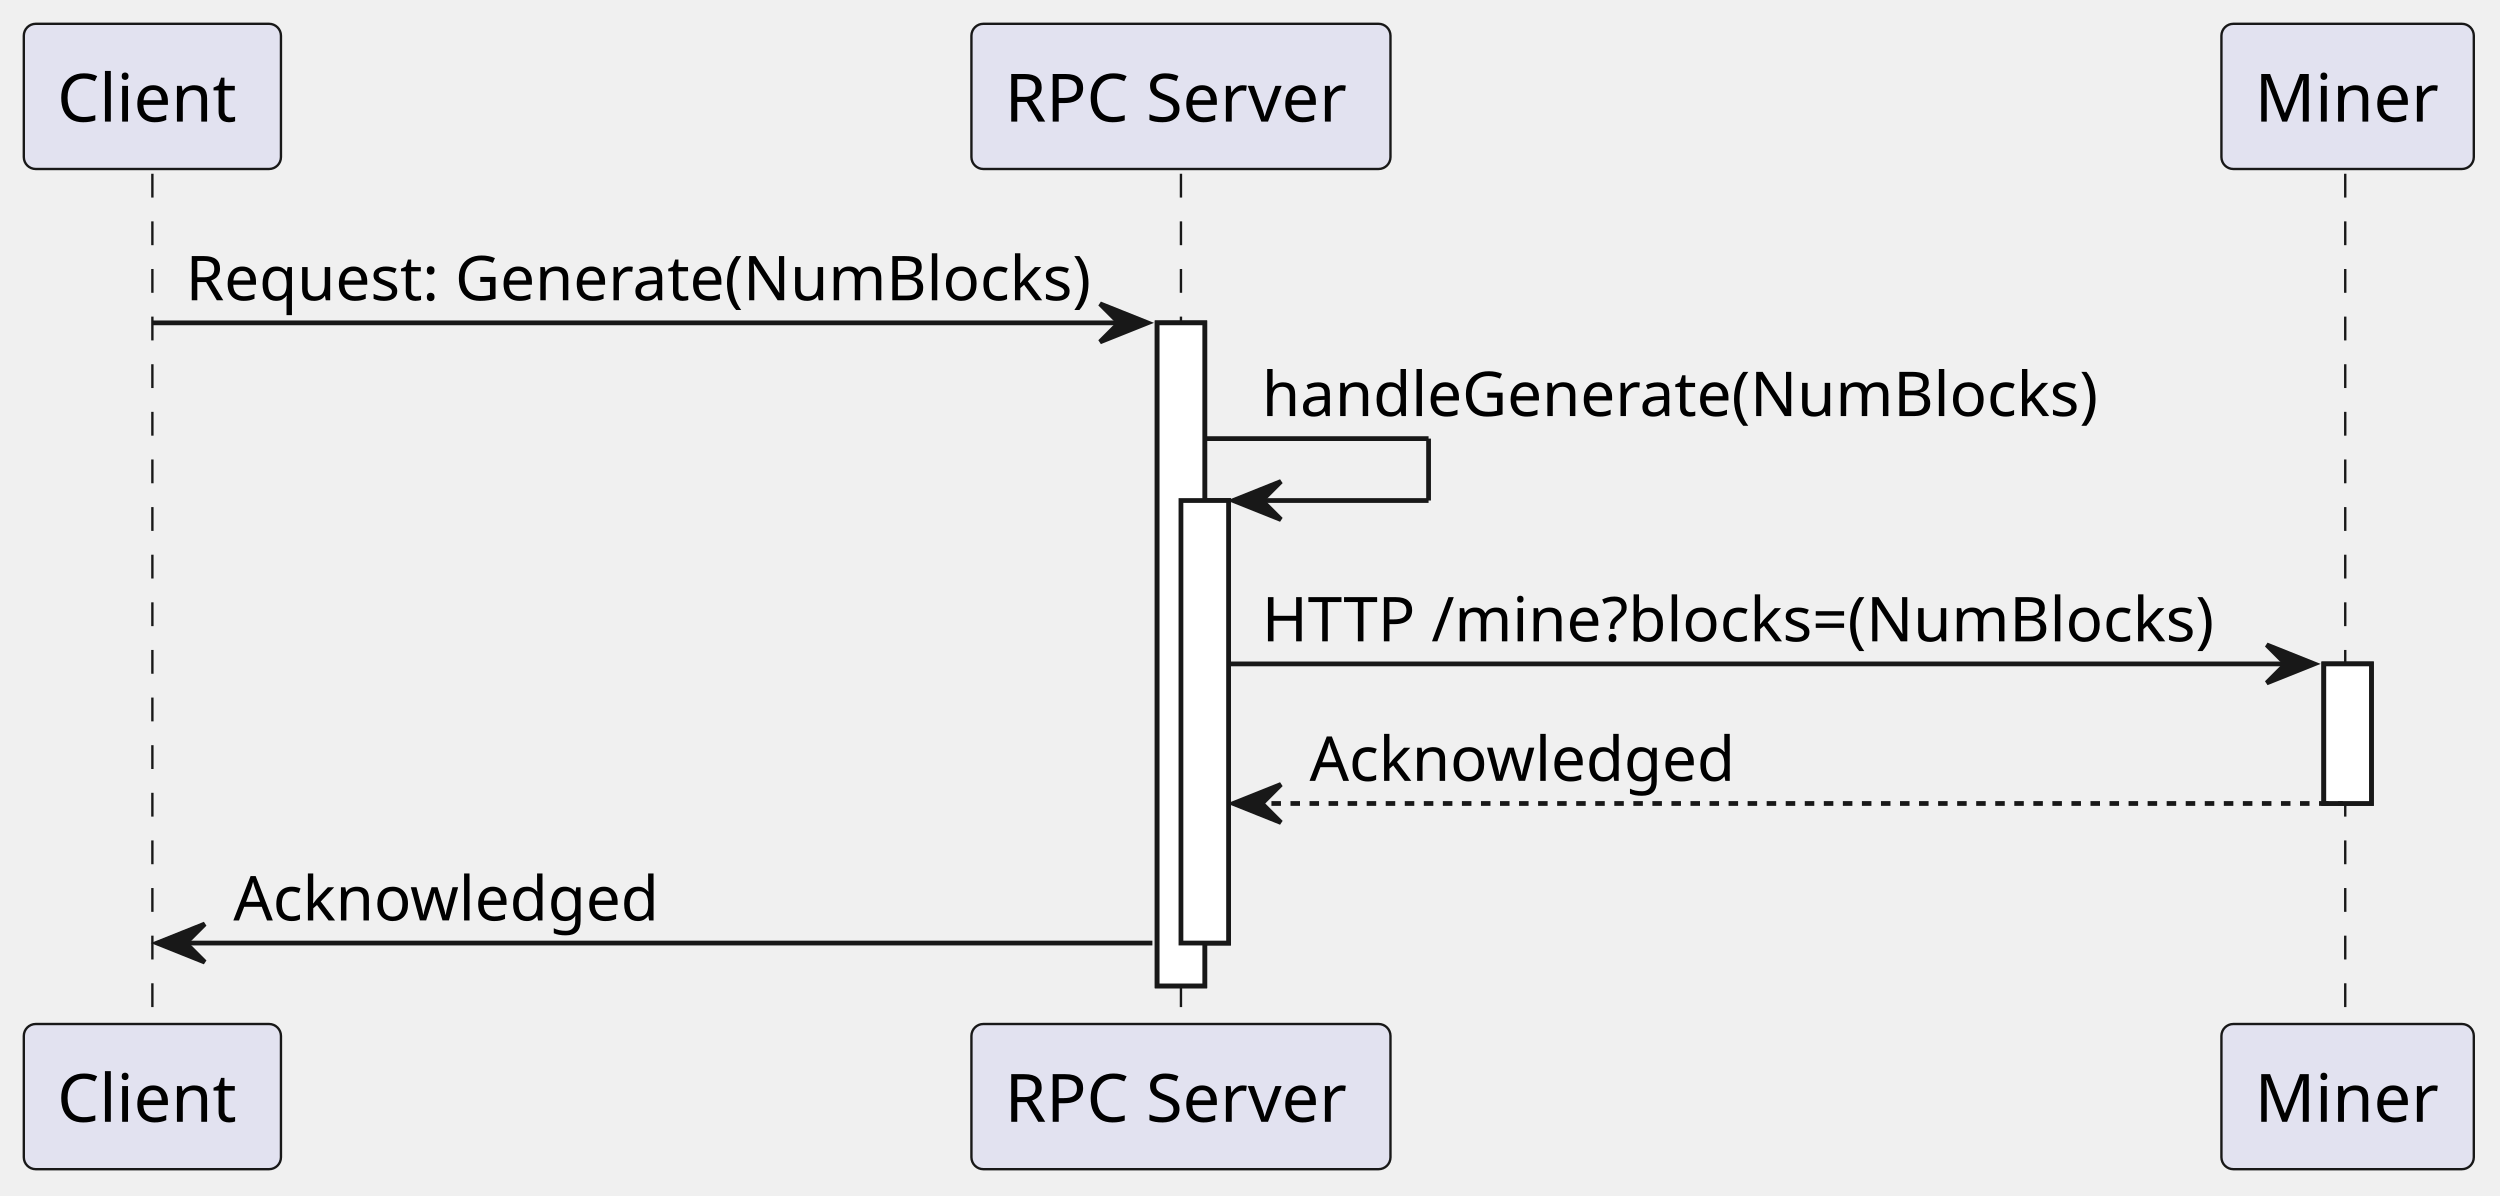
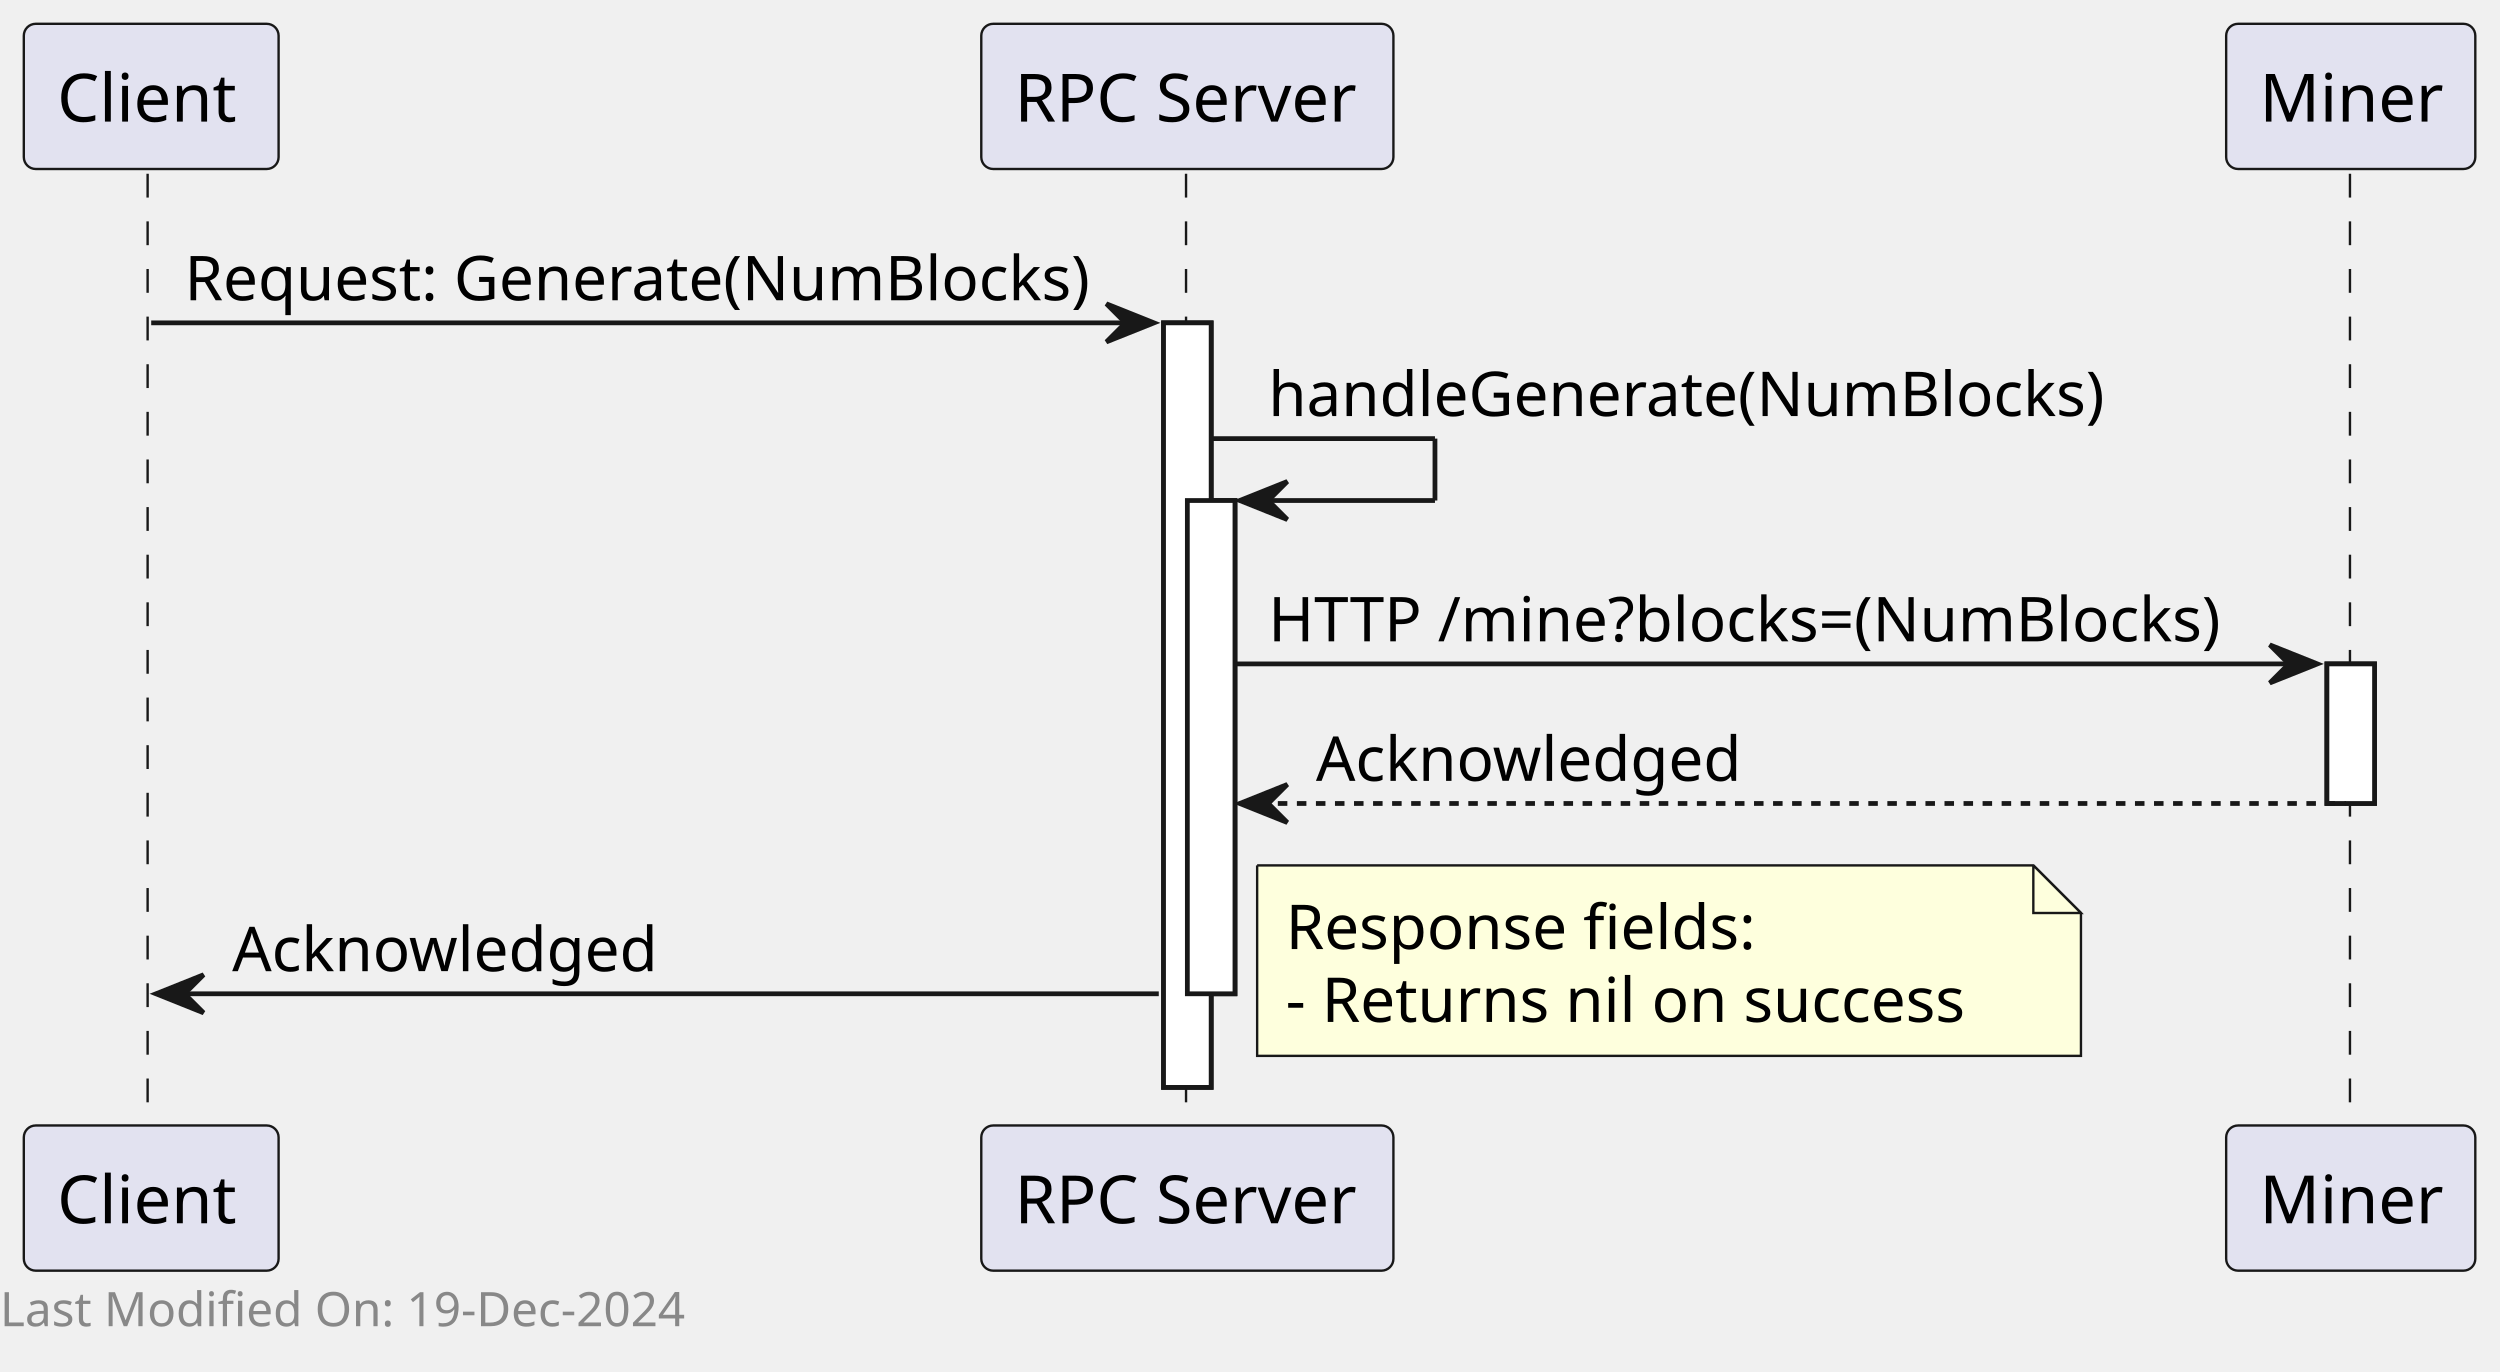
- <svg xmlns="http://www.w3.org/2000/svg" contentStyleType="text/css" height="251px" preserveAspectRatio="none" style="width:525px;height:251px;background:#FFFFFF;" version="1.1" viewBox="0 0 525 251" width="525px" zoomAndPan="magnify">
+ <svg xmlns="http://www.w3.org/2000/svg" contentStyleType="text/css" height="288px" preserveAspectRatio="none" style="width:525px;height:288px;background:#FFFFFF;" version="1.1" viewBox="0 0 525 288" width="525px" zoomAndPan="magnify">
  <defs />
  <g>
-     <rect fill="#FFFFFF" height="139.242" style="stroke:#181818;stroke-width:1.0;" width="10" x="243" y="67.799" />
-     <rect fill="#FFFFFF" height="92.932" style="stroke:#181818;stroke-width:1.0;" width="10" x="248" y="105.109" />
-     <rect fill="#FFFFFF" height="29.311" style="stroke:#181818;stroke-width:1.0;" width="10" x="488" y="139.42" />
-     <line style="stroke:#181818;stroke-width:0.5;stroke-dasharray:5.0,5.0;" x1="32" x2="32" y1="36.488" y2="216.041" />
-     <line style="stroke:#181818;stroke-width:0.5;stroke-dasharray:5.0,5.0;" x1="248" x2="248" y1="36.488" y2="216.041" />
-     <line style="stroke:#181818;stroke-width:0.5;stroke-dasharray:5.0,5.0;" x1="492.5" x2="492.5" y1="36.488" y2="216.041" />
-     <rect fill="#E2E2F0" height="30.488" rx="2.5" ry="2.5" style="stroke:#181818;stroke-width:0.5;" width="54" x="5" y="5" />
-     <text fill="#000000" font-family="sans-serif" font-size="14" lengthAdjust="spacing" textLength="40" x="12" y="25.535">Client</text>
-     <rect fill="#E2E2F0" height="30.488" rx="2.5" ry="2.5" style="stroke:#181818;stroke-width:0.5;" width="54" x="5" y="215.041" />
-     <text fill="#000000" font-family="sans-serif" font-size="14" lengthAdjust="spacing" textLength="40" x="12" y="235.576">Client</text>
-     <rect fill="#E2E2F0" height="30.488" rx="2.5" ry="2.5" style="stroke:#181818;stroke-width:0.5;" width="88" x="204" y="5" />
-     <text fill="#000000" font-family="sans-serif" font-size="14" lengthAdjust="spacing" textLength="74" x="211" y="25.535">RPC Server</text>
-     <rect fill="#E2E2F0" height="30.488" rx="2.5" ry="2.5" style="stroke:#181818;stroke-width:0.5;" width="88" x="204" y="215.041" />
-     <text fill="#000000" font-family="sans-serif" font-size="14" lengthAdjust="spacing" textLength="74" x="211" y="235.576">RPC Server</text>
-     <rect fill="#E2E2F0" height="30.488" rx="2.5" ry="2.5" style="stroke:#181818;stroke-width:0.5;" width="53" x="466.5" y="5" />
-     <text fill="#000000" font-family="sans-serif" font-size="14" lengthAdjust="spacing" textLength="39" x="473.5" y="25.535">Miner</text>
-     <rect fill="#E2E2F0" height="30.488" rx="2.5" ry="2.5" style="stroke:#181818;stroke-width:0.5;" width="53" x="466.5" y="215.041" />
-     <text fill="#000000" font-family="sans-serif" font-size="14" lengthAdjust="spacing" textLength="39" x="473.5" y="235.576">Miner</text>
-     <rect fill="#FFFFFF" height="139.242" style="stroke:#181818;stroke-width:1.0;" width="10" x="243" y="67.799" />
-     <rect fill="#FFFFFF" height="92.932" style="stroke:#181818;stroke-width:1.0;" width="10" x="248" y="105.109" />
-     <rect fill="#FFFFFF" height="29.311" style="stroke:#181818;stroke-width:1.0;" width="10" x="488" y="139.42" />
-     <polygon fill="#181818" points="231,63.799,241,67.799,231,71.799,235,67.799" style="stroke:#181818;stroke-width:1.0;" />
-     <line style="stroke:#181818;stroke-width:1.0;" x1="32" x2="237" y1="67.799" y2="67.799" />
-     <text fill="#000000" font-family="sans-serif" font-size="13" lengthAdjust="spacing" textLength="192" x="39" y="63.057">Request: Generate(NumBlocks)</text>
-     <line style="stroke:#181818;stroke-width:1.0;" x1="253" x2="300" y1="92.109" y2="92.109" />
-     <line style="stroke:#181818;stroke-width:1.0;" x1="300" x2="300" y1="92.109" y2="105.109" />
-     <line style="stroke:#181818;stroke-width:1.0;" x1="259" x2="300" y1="105.109" y2="105.109" />
-     <polygon fill="#181818" points="269,101.109,259,105.109,269,109.109,265,105.109" style="stroke:#181818;stroke-width:1.0;" />
-     <text fill="#000000" font-family="sans-serif" font-size="13" lengthAdjust="spacing" textLength="176" x="265" y="87.367">handleGenerate(NumBlocks)</text>
-     <polygon fill="#181818" points="476,135.42,486,139.42,476,143.42,480,139.42" style="stroke:#181818;stroke-width:1.0;" />
-     <line style="stroke:#181818;stroke-width:1.0;" x1="258" x2="482" y1="139.42" y2="139.42" />
-     <text fill="#000000" font-family="sans-serif" font-size="13" lengthAdjust="spacing" textLength="211" x="265" y="134.678">HTTP /mine?blocks=(NumBlocks)</text>
-     <polygon fill="#181818" points="269,164.731,259,168.731,269,172.731,265,168.731" style="stroke:#181818;stroke-width:1.0;" />
-     <line style="stroke:#181818;stroke-width:1.0;stroke-dasharray:2.0,2.0;" x1="263" x2="492" y1="168.731" y2="168.731" />
-     <text fill="#000000" font-family="sans-serif" font-size="13" lengthAdjust="spacing" textLength="92" x="275" y="163.988">Acknowledged</text>
-     <polygon fill="#181818" points="43,194.041,33,198.041,43,202.041,39,198.041" style="stroke:#181818;stroke-width:1.0;" />
-     <line style="stroke:#181818;stroke-width:1.0;" x1="37" x2="242" y1="198.041" y2="198.041" />
-     <text fill="#000000" font-family="sans-serif" font-size="13" lengthAdjust="spacing" textLength="92" x="49" y="193.299">Acknowledged</text>
+     <rect fill="#FFFFFF" height="160.553" style="stroke:#181818;stroke-width:1.0;" width="10" x="244.343" y="67.799" />
+     <rect fill="#FFFFFF" height="103.587" style="stroke:#181818;stroke-width:1.0;" width="10" x="249.343" y="105.109" />
+     <rect fill="#FFFFFF" height="29.311" style="stroke:#181818;stroke-width:1.0;" width="10" x="488.654" y="139.42" />
+     <line style="stroke:#181818;stroke-width:0.5;stroke-dasharray:5.0,5.0;" x1="31" x2="31" y1="36.488" y2="237.352" />
+     <line style="stroke:#181818;stroke-width:0.5;stroke-dasharray:5.0,5.0;" x1="249.068" x2="249.068" y1="36.488" y2="237.352" />
+     <line style="stroke:#181818;stroke-width:0.5;stroke-dasharray:5.0,5.0;" x1="493.493" x2="493.493" y1="36.488" y2="237.352" />
+     <rect fill="#E2E2F0" height="30.488" rx="2.5" ry="2.5" style="stroke:#181818;stroke-width:0.5;" width="53.505" x="5" y="5" />
+     <text fill="#000000" font-family="sans-serif" font-size="14" lengthAdjust="spacing" textLength="39.505" x="12" y="25.535">Client</text>
+     <rect fill="#E2E2F0" height="30.488" rx="2.5" ry="2.5" style="stroke:#181818;stroke-width:0.5;" width="53.505" x="5" y="236.352" />
+     <text fill="#000000" font-family="sans-serif" font-size="14" lengthAdjust="spacing" textLength="39.505" x="12" y="256.887">Client</text>
+     <rect fill="#E2E2F0" height="30.488" rx="2.5" ry="2.5" style="stroke:#181818;stroke-width:0.5;" width="86.55" x="206.068" y="5" />
+     <text fill="#000000" font-family="sans-serif" font-size="14" lengthAdjust="spacing" textLength="72.55" x="213.068" y="25.535">RPC Server</text>
+     <rect fill="#E2E2F0" height="30.488" rx="2.5" ry="2.5" style="stroke:#181818;stroke-width:0.5;" width="86.55" x="206.068" y="236.352" />
+     <text fill="#000000" font-family="sans-serif" font-size="14" lengthAdjust="spacing" textLength="72.55" x="213.068" y="256.887">RPC Server</text>
+     <rect fill="#E2E2F0" height="30.488" rx="2.5" ry="2.5" style="stroke:#181818;stroke-width:0.5;" width="52.322" x="467.493" y="5" />
+     <text fill="#000000" font-family="sans-serif" font-size="14" lengthAdjust="spacing" textLength="38.322" x="474.493" y="25.535">Miner</text>
+     <rect fill="#E2E2F0" height="30.488" rx="2.5" ry="2.5" style="stroke:#181818;stroke-width:0.5;" width="52.322" x="467.493" y="236.352" />
+     <text fill="#000000" font-family="sans-serif" font-size="14" lengthAdjust="spacing" textLength="38.322" x="474.493" y="256.887">Miner</text>
+     <rect fill="#FFFFFF" height="160.553" style="stroke:#181818;stroke-width:1.0;" width="10" x="244.343" y="67.799" />
+     <rect fill="#FFFFFF" height="103.587" style="stroke:#181818;stroke-width:1.0;" width="10" x="249.343" y="105.109" />
+     <rect fill="#FFFFFF" height="29.311" style="stroke:#181818;stroke-width:1.0;" width="10" x="488.654" y="139.42" />
+     <polygon fill="#181818" points="232.343,63.799,242.343,67.799,232.343,71.799,236.343,67.799" style="stroke:#181818;stroke-width:1.0;" />
+     <line style="stroke:#181818;stroke-width:1.0;" x1="31.752" x2="238.343" y1="67.799" y2="67.799" />
+     <text fill="#000000" font-family="sans-serif" font-size="13" lengthAdjust="spacing" textLength="193.591" x="38.752" y="63.057">Request: Generate(NumBlocks)</text>
+     <line style="stroke:#181818;stroke-width:1.0;" x1="254.343" x2="301.343" y1="92.109" y2="92.109" />
+     <line style="stroke:#181818;stroke-width:1.0;" x1="301.343" x2="301.343" y1="92.109" y2="105.109" />
+     <line style="stroke:#181818;stroke-width:1.0;" x1="260.343" x2="301.343" y1="105.109" y2="105.109" />
+     <polygon fill="#181818" points="270.343,101.109,260.343,105.109,270.343,109.109,266.343,105.109" style="stroke:#181818;stroke-width:1.0;" />
+     <text fill="#000000" font-family="sans-serif" font-size="13" lengthAdjust="spacing" textLength="177.417" x="266.343" y="87.367">handleGenerate(NumBlocks)</text>
+     <polygon fill="#181818" points="476.654,135.42,486.654,139.42,476.654,143.42,480.654,139.42" style="stroke:#181818;stroke-width:1.0;" />
+     <line style="stroke:#181818;stroke-width:1.0;" x1="259.343" x2="482.654" y1="139.42" y2="139.42" />
+     <text fill="#000000" font-family="sans-serif" font-size="13" lengthAdjust="spacing" textLength="210.31" x="266.343" y="134.678">HTTP /mine?blocks=(NumBlocks)</text>
+     <polygon fill="#181818" points="270.343,164.731,260.343,168.731,270.343,172.731,266.343,168.731" style="stroke:#181818;stroke-width:1.0;" />
+     <line style="stroke:#181818;stroke-width:1.0;stroke-dasharray:2.0,2.0;" x1="264.343" x2="492.654" y1="168.731" y2="168.731" />
+     <text fill="#000000" font-family="sans-serif" font-size="13" lengthAdjust="spacing" textLength="92.009" x="276.343" y="163.988">Acknowledged</text>
+     <polygon fill="#181818" points="42.752,204.696,32.752,208.696,42.752,212.696,38.752,208.696" style="stroke:#181818;stroke-width:1.0;" />
+     <line style="stroke:#181818;stroke-width:1.0;" x1="36.752" x2="243.343" y1="208.696" y2="208.696" />
+     <text fill="#000000" font-family="sans-serif" font-size="13" lengthAdjust="spacing" textLength="92.009" x="48.752" y="203.954">Acknowledged</text>
+     <path d="M264,181.731 L264,221.731 L437,221.731 L437,191.731 L427,181.731 L264,181.731 " fill="#FEFFDD" style="stroke:#181818;stroke-width:0.5;" />
+     <path d="M427,181.731 L427,191.731 L437,191.731 L427,181.731 " fill="#FEFFDD" style="stroke:#181818;stroke-width:0.5;" />
+     <text fill="#000000" font-family="sans-serif" font-size="13" lengthAdjust="spacing" textLength="102.769" x="270" y="199.299">Response fields:</text>
+     <text fill="#000000" font-family="sans-serif" font-size="13" lengthAdjust="spacing" textLength="152.528" x="270" y="214.609">- Returns nil on success</text>
+     <text fill="#888888" font-family="sans-serif" font-size="10" lengthAdjust="spacing" textLength="156.392" x="0" y="278.508">Last Modified On: 19-Dec-2024</text>
  </g>
</svg>
